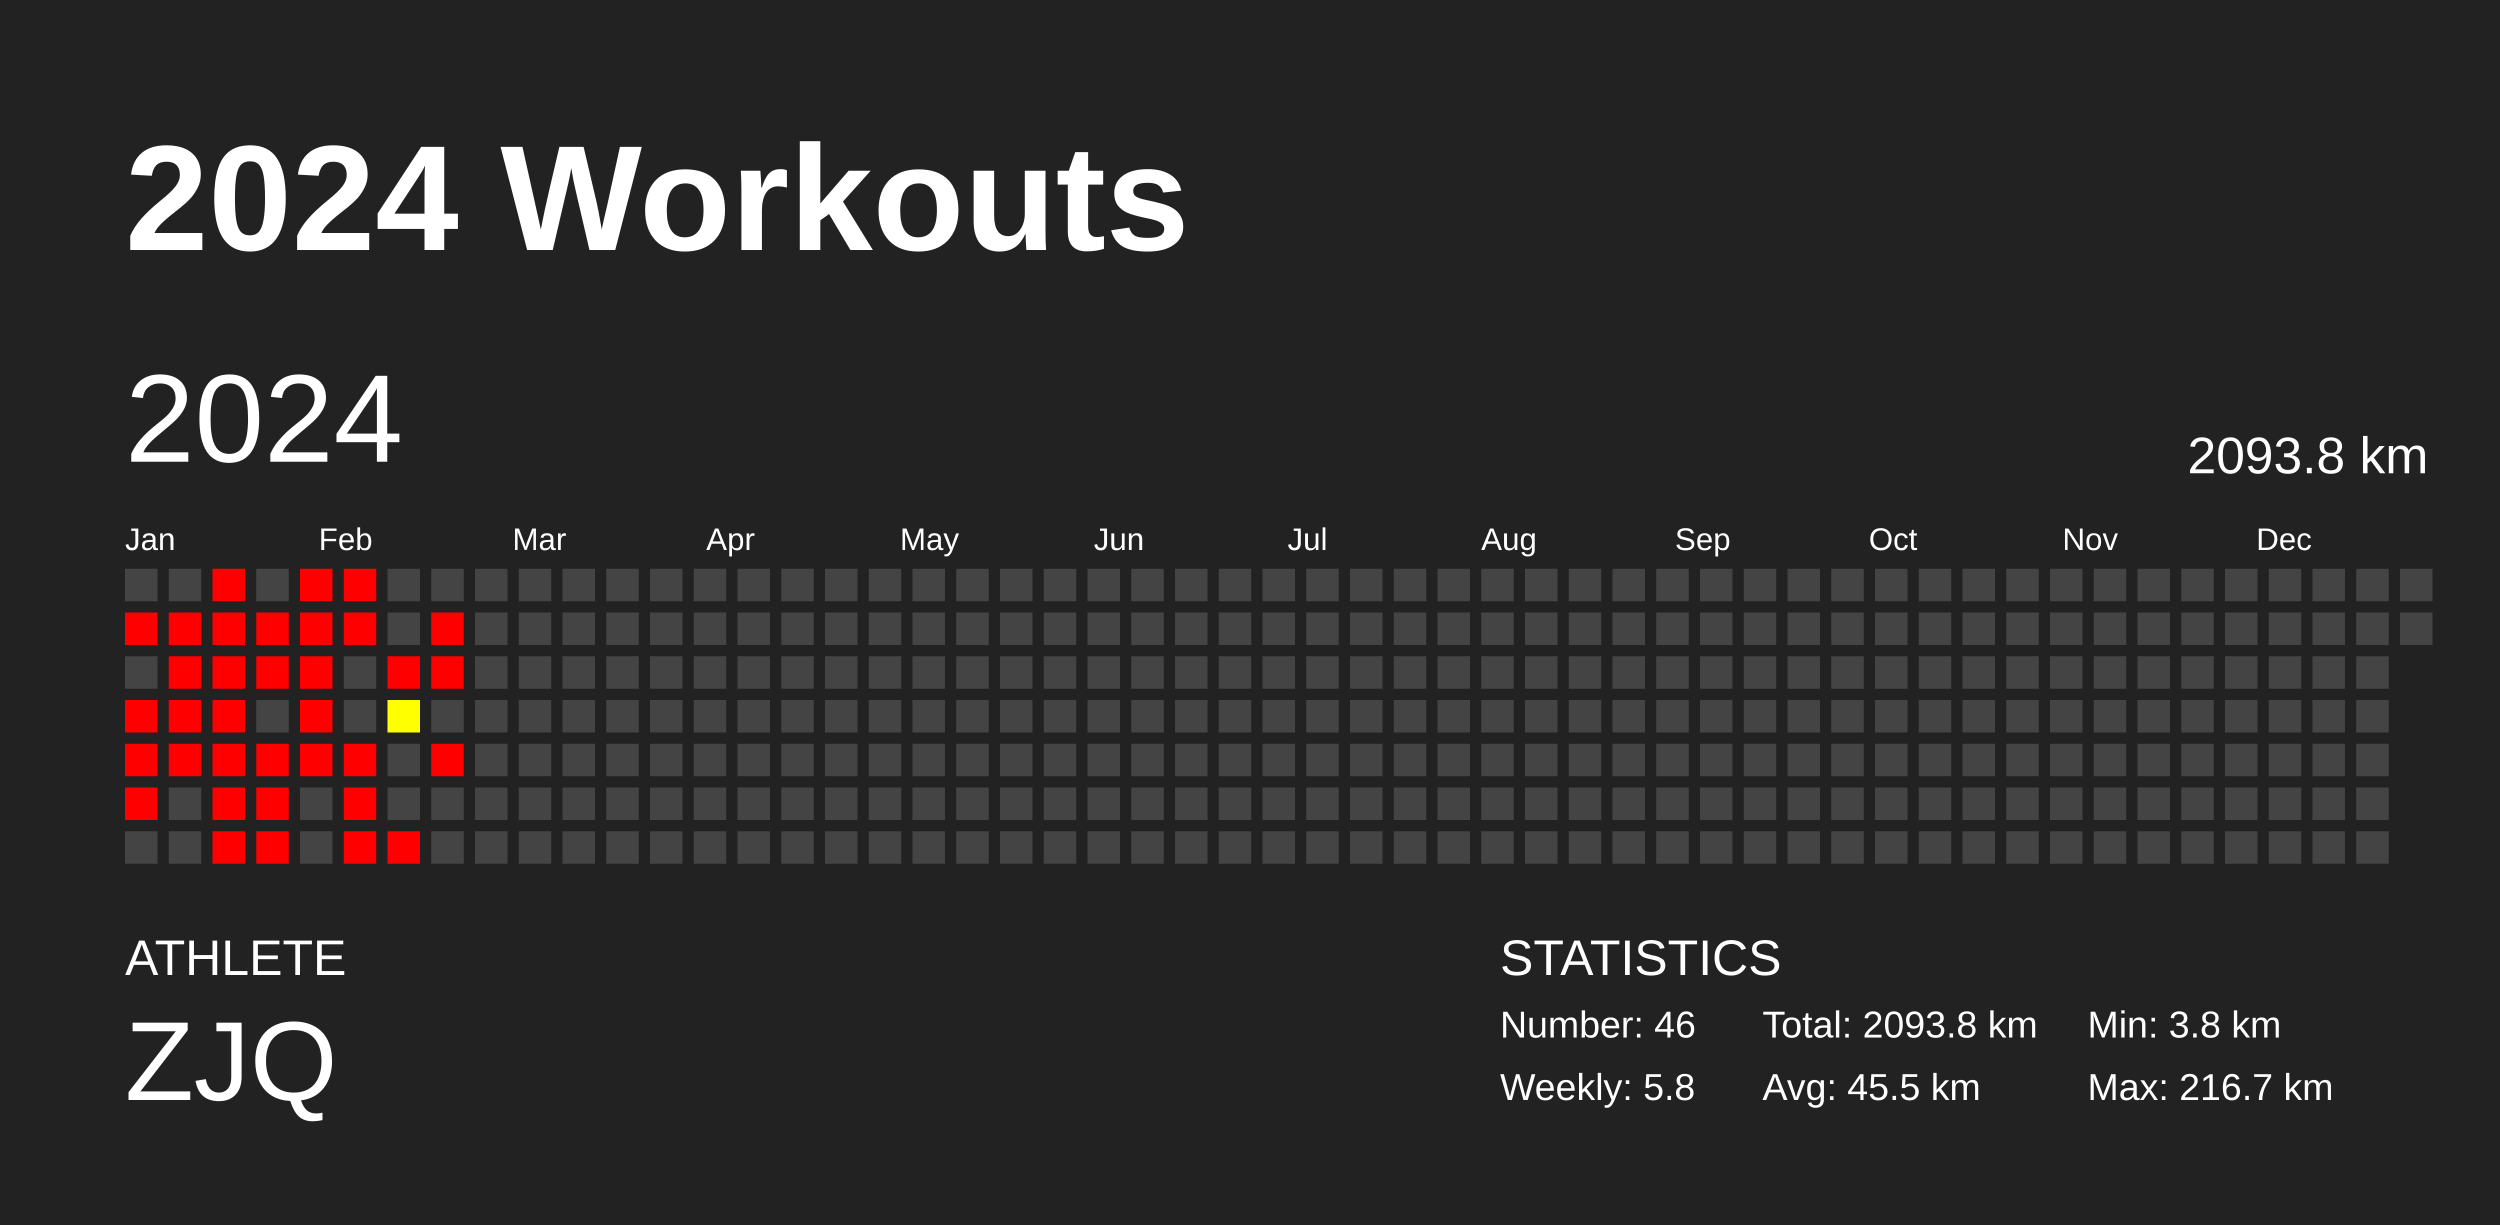
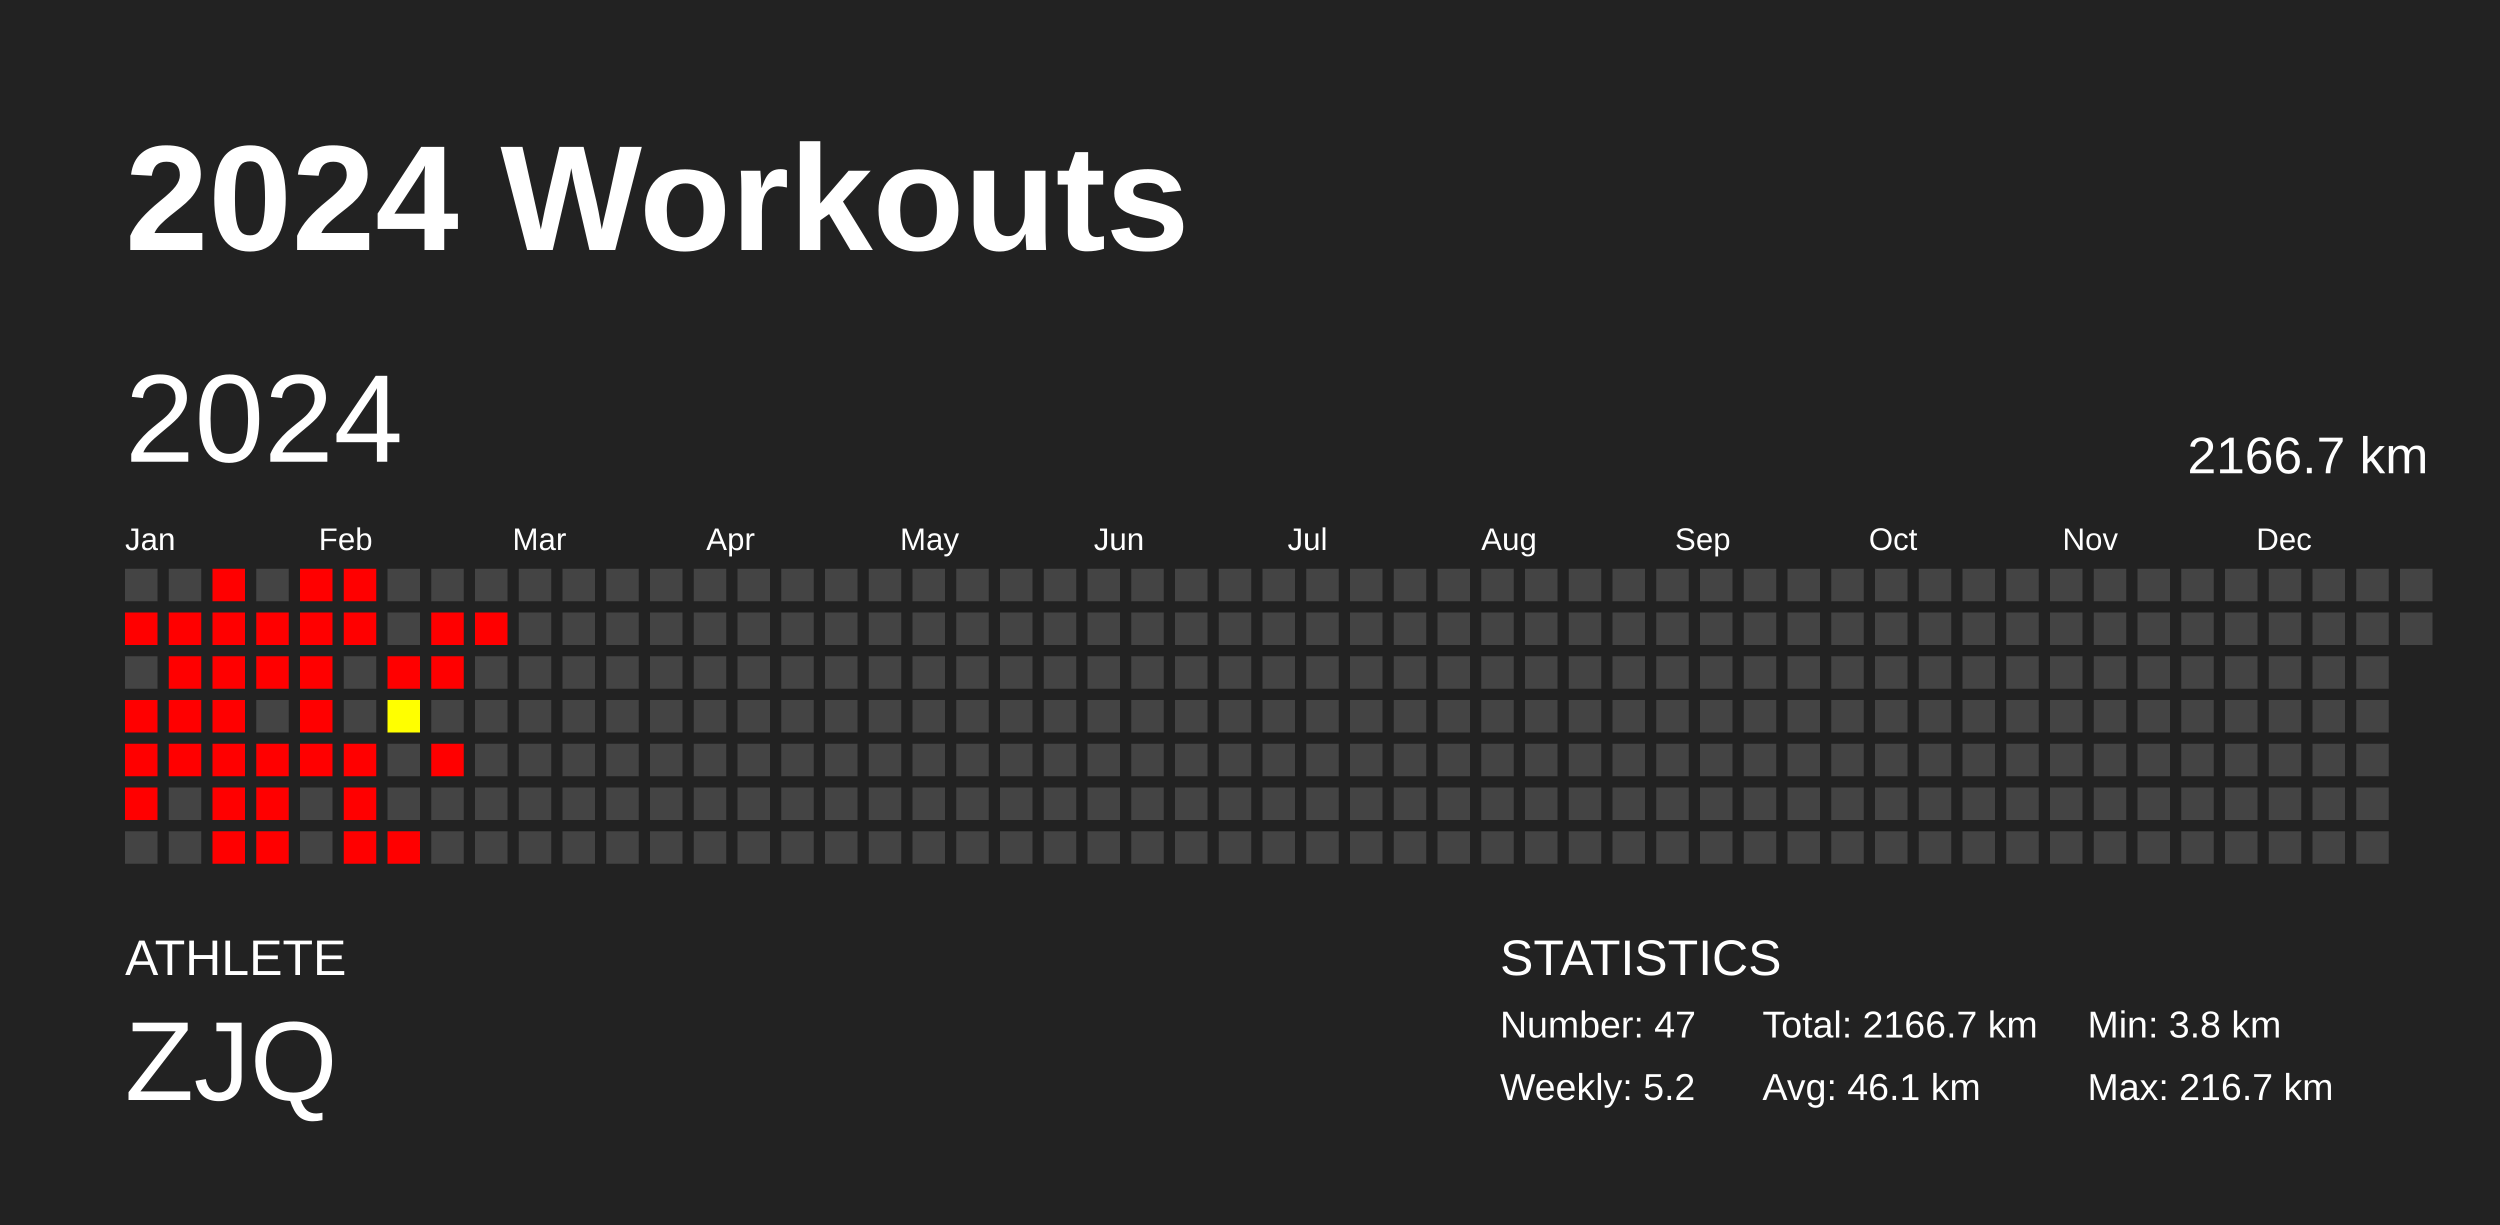
<svg xmlns="http://www.w3.org/2000/svg" baseProfile="full" height="98mm" version="1.1" viewBox="0,0,200,98" width="200mm">
  <defs />
  <rect fill="#222222" height="98" width="200" x="0" y="0" />
  <text fill="#FFFFFF" style="font-size:12px; font-family:Arial; font-weight:bold;" x="10" y="20">2024 Workouts</text>
  <text fill="#FFFFFF" style="font-size:4px; font-family:Arial" x="10" y="78">ATHLETE</text>
  <text fill="#FFFFFF" style="font-size:9px; font-family:Arial" x="10" y="88">ZJQ</text>
  <text fill="#FFFFFF" style="font-size:4px; font-family:Arial" x="120" y="78">STATISTICS</text>
-   <text fill="#FFFFFF" style="font-size:3px; font-family:Arial" x="120" y="83">Number: 46</text>
-   <text fill="#FFFFFF" style="font-size:3px; font-family:Arial" x="120" y="88">Weekly: 5.8</text>
-   <text fill="#FFFFFF" style="font-size:3px; font-family:Arial" x="141" y="83">Total: 2093.8 km</text>
-   <text fill="#FFFFFF" style="font-size:3px; font-family:Arial" x="141" y="88">Avg: 45.5 km</text>
+   <text fill="#FFFFFF" style="font-size:3px; font-family:Arial" x="120" y="83">Number: 47</text>
+   <text fill="#FFFFFF" style="font-size:3px; font-family:Arial" x="120" y="88">Weekly: 5.2</text>
+   <text fill="#FFFFFF" style="font-size:3px; font-family:Arial" x="141" y="83">Total: 2166.7 km</text>
+   <text fill="#FFFFFF" style="font-size:3px; font-family:Arial" x="141" y="88">Avg: 46.1 km</text>
  <text fill="#FFFFFF" style="font-size:3px; font-family:Arial" x="167" y="83">Min: 3.8 km</text>
  <text fill="#FFFFFF" style="font-size:3px; font-family:Arial" x="167" y="88">Max: 216.7 km</text>
  <text dominant-baseline="hanging" fill="#FFFFFF" style="font-size:10.0px; font-family:Arial;" x="10" y="30">2024</text>
-   <text dominant-baseline="hanging" fill="#FFFFFF" style="font-size:4.125px; font-family:Arial;" x="175" y="35">2093.8 km</text>
+   <text dominant-baseline="hanging" fill="#FFFFFF" style="font-size:4.125px; font-family:Arial;" x="175" y="35">2166.7 km</text>
  <text fill="#FFFFFF" style="font-size:2.5px; font-family:Arial" x="10.0" y="44">Jan</text>
  <text fill="#FFFFFF" style="font-size:2.5px; font-family:Arial" x="25.5" y="44">Feb</text>
  <text fill="#FFFFFF" style="font-size:2.5px; font-family:Arial" x="41.0" y="44">Mar</text>
  <text fill="#FFFFFF" style="font-size:2.5px; font-family:Arial" x="56.5" y="44">Apr</text>
  <text fill="#FFFFFF" style="font-size:2.5px; font-family:Arial" x="72.0" y="44">May</text>
  <text fill="#FFFFFF" style="font-size:2.5px; font-family:Arial" x="87.5" y="44">Jun</text>
  <text fill="#FFFFFF" style="font-size:2.5px; font-family:Arial" x="103.0" y="44">Jul</text>
  <text fill="#FFFFFF" style="font-size:2.5px; font-family:Arial" x="118.5" y="44">Aug</text>
  <text fill="#FFFFFF" style="font-size:2.5px; font-family:Arial" x="134.0" y="44">Sep</text>
  <text fill="#FFFFFF" style="font-size:2.5px; font-family:Arial" x="149.5" y="44">Oct</text>
  <text fill="#FFFFFF" style="font-size:2.5px; font-family:Arial" x="165.0" y="44">Nov</text>
  <text fill="#FFFFFF" style="font-size:2.5px; font-family:Arial" x="180.5" y="44">Dec</text>
  <rect fill="#444444" height="2.6" width="2.6" x="10.0" y="45.5" />
  <rect fill="red" height="2.6" width="2.6" x="10.0" y="49.0" />
  <rect fill="#444444" height="2.6" width="2.6" x="10.0" y="52.5" />
  <rect fill="red" height="2.6" width="2.6" x="10.0" y="56.0" />
  <rect fill="red" height="2.6" width="2.6" x="10.0" y="59.5" />
  <rect fill="red" height="2.6" width="2.6" x="10.0" y="63.0" />
  <rect fill="#444444" height="2.6" width="2.6" x="10.0" y="66.5" />
  <rect fill="#444444" height="2.6" width="2.6" x="13.5" y="45.5" />
  <rect fill="red" height="2.6" width="2.6" x="13.5" y="49.0" />
  <rect fill="red" height="2.6" width="2.6" x="13.5" y="52.5" />
  <rect fill="red" height="2.6" width="2.6" x="13.5" y="56.0" />
  <rect fill="red" height="2.6" width="2.6" x="13.5" y="59.5" />
  <rect fill="#444444" height="2.6" width="2.6" x="13.5" y="63.0" />
  <rect fill="#444444" height="2.6" width="2.6" x="13.5" y="66.5" />
  <rect fill="red" height="2.6" width="2.6" x="17.0" y="45.5" />
  <rect fill="red" height="2.6" width="2.6" x="17.0" y="49.0" />
  <rect fill="red" height="2.6" width="2.6" x="17.0" y="52.5" />
  <rect fill="red" height="2.6" width="2.6" x="17.0" y="56.0" />
  <rect fill="red" height="2.6" width="2.6" x="17.0" y="59.5" />
  <rect fill="red" height="2.6" width="2.6" x="17.0" y="63.0" />
  <rect fill="red" height="2.6" width="2.6" x="17.0" y="66.5" />
  <rect fill="#444444" height="2.6" width="2.6" x="20.5" y="45.5" />
  <rect fill="red" height="2.6" width="2.6" x="20.5" y="49.0" />
  <rect fill="red" height="2.6" width="2.6" x="20.5" y="52.5" />
  <rect fill="#444444" height="2.6" width="2.6" x="20.5" y="56.0" />
  <rect fill="red" height="2.6" width="2.6" x="20.5" y="59.5" />
  <rect fill="red" height="2.6" width="2.6" x="20.5" y="63.0" />
  <rect fill="red" height="2.6" width="2.6" x="20.5" y="66.5" />
  <rect fill="red" height="2.6" width="2.6" x="24.0" y="45.5" />
  <rect fill="red" height="2.6" width="2.6" x="24.0" y="49.0" />
  <rect fill="red" height="2.6" width="2.6" x="24.0" y="52.5" />
  <rect fill="red" height="2.6" width="2.6" x="24.0" y="56.0" />
  <rect fill="red" height="2.6" width="2.6" x="24.0" y="59.5" />
  <rect fill="#444444" height="2.6" width="2.6" x="24.0" y="63.0" />
  <rect fill="#444444" height="2.6" width="2.6" x="24.0" y="66.5" />
  <rect fill="red" height="2.6" width="2.6" x="27.5" y="45.5" />
  <rect fill="red" height="2.6" width="2.6" x="27.5" y="49.0" />
  <rect fill="#444444" height="2.6" width="2.6" x="27.5" y="52.5" />
  <rect fill="#444444" height="2.6" width="2.6" x="27.5" y="56.0" />
  <rect fill="red" height="2.6" width="2.6" x="27.5" y="59.5" />
  <rect fill="red" height="2.6" width="2.6" x="27.5" y="63.0" />
  <rect fill="red" height="2.6" width="2.6" x="27.5" y="66.5" />
  <rect fill="#444444" height="2.6" width="2.6" x="31.0" y="45.5" />
  <rect fill="#444444" height="2.6" width="2.6" x="31.0" y="49.0" />
  <rect fill="red" height="2.6" width="2.6" x="31.0" y="52.5" />
  <rect fill="#ffff00" height="2.6" width="2.6" x="31.0" y="56.0" />
  <rect fill="#444444" height="2.6" width="2.6" x="31.0" y="59.5" />
  <rect fill="#444444" height="2.6" width="2.6" x="31.0" y="63.0" />
  <rect fill="red" height="2.6" width="2.6" x="31.0" y="66.5" />
  <rect fill="#444444" height="2.6" width="2.6" x="34.5" y="45.5" />
  <rect fill="red" height="2.6" width="2.6" x="34.5" y="49.0" />
  <rect fill="red" height="2.6" width="2.6" x="34.5" y="52.5" />
  <rect fill="#444444" height="2.6" width="2.6" x="34.5" y="56.0" />
  <rect fill="red" height="2.6" width="2.6" x="34.5" y="59.5" />
  <rect fill="#444444" height="2.6" width="2.6" x="34.5" y="63.0" />
  <rect fill="#444444" height="2.6" width="2.6" x="34.5" y="66.5" />
  <rect fill="#444444" height="2.6" width="2.6" x="38.0" y="45.5" />
-   <rect fill="#444444" height="2.6" width="2.6" x="38.0" y="49.0" />
+   <rect fill="red" height="2.6" width="2.6" x="38.0" y="49.0" />
  <rect fill="#444444" height="2.6" width="2.6" x="38.0" y="52.5" />
  <rect fill="#444444" height="2.6" width="2.6" x="38.0" y="56.0" />
  <rect fill="#444444" height="2.6" width="2.6" x="38.0" y="59.5" />
  <rect fill="#444444" height="2.6" width="2.6" x="38.0" y="63.0" />
  <rect fill="#444444" height="2.6" width="2.6" x="38.0" y="66.5" />
  <rect fill="#444444" height="2.6" width="2.6" x="41.5" y="45.5" />
  <rect fill="#444444" height="2.6" width="2.6" x="41.5" y="49.0" />
  <rect fill="#444444" height="2.6" width="2.6" x="41.5" y="52.5" />
  <rect fill="#444444" height="2.6" width="2.6" x="41.5" y="56.0" />
  <rect fill="#444444" height="2.6" width="2.6" x="41.5" y="59.5" />
  <rect fill="#444444" height="2.6" width="2.6" x="41.5" y="63.0" />
  <rect fill="#444444" height="2.6" width="2.6" x="41.5" y="66.5" />
  <rect fill="#444444" height="2.6" width="2.6" x="45.0" y="45.5" />
  <rect fill="#444444" height="2.6" width="2.6" x="45.0" y="49.0" />
  <rect fill="#444444" height="2.6" width="2.6" x="45.0" y="52.5" />
  <rect fill="#444444" height="2.6" width="2.6" x="45.0" y="56.0" />
  <rect fill="#444444" height="2.6" width="2.6" x="45.0" y="59.5" />
  <rect fill="#444444" height="2.6" width="2.6" x="45.0" y="63.0" />
  <rect fill="#444444" height="2.6" width="2.6" x="45.0" y="66.5" />
  <rect fill="#444444" height="2.6" width="2.6" x="48.5" y="45.5" />
  <rect fill="#444444" height="2.6" width="2.6" x="48.5" y="49.0" />
  <rect fill="#444444" height="2.6" width="2.6" x="48.5" y="52.5" />
  <rect fill="#444444" height="2.6" width="2.6" x="48.5" y="56.0" />
  <rect fill="#444444" height="2.6" width="2.6" x="48.5" y="59.5" />
  <rect fill="#444444" height="2.6" width="2.6" x="48.5" y="63.0" />
  <rect fill="#444444" height="2.6" width="2.6" x="48.5" y="66.5" />
  <rect fill="#444444" height="2.6" width="2.6" x="52.0" y="45.5" />
  <rect fill="#444444" height="2.6" width="2.6" x="52.0" y="49.0" />
  <rect fill="#444444" height="2.6" width="2.6" x="52.0" y="52.5" />
  <rect fill="#444444" height="2.6" width="2.6" x="52.0" y="56.0" />
  <rect fill="#444444" height="2.6" width="2.6" x="52.0" y="59.5" />
  <rect fill="#444444" height="2.6" width="2.6" x="52.0" y="63.0" />
  <rect fill="#444444" height="2.6" width="2.6" x="52.0" y="66.5" />
  <rect fill="#444444" height="2.6" width="2.6" x="55.5" y="45.5" />
  <rect fill="#444444" height="2.6" width="2.6" x="55.5" y="49.0" />
  <rect fill="#444444" height="2.6" width="2.6" x="55.5" y="52.5" />
  <rect fill="#444444" height="2.6" width="2.6" x="55.5" y="56.0" />
  <rect fill="#444444" height="2.6" width="2.6" x="55.5" y="59.5" />
  <rect fill="#444444" height="2.6" width="2.6" x="55.5" y="63.0" />
  <rect fill="#444444" height="2.6" width="2.6" x="55.5" y="66.5" />
  <rect fill="#444444" height="2.6" width="2.6" x="59.0" y="45.5" />
  <rect fill="#444444" height="2.6" width="2.6" x="59.0" y="49.0" />
  <rect fill="#444444" height="2.6" width="2.6" x="59.0" y="52.5" />
  <rect fill="#444444" height="2.6" width="2.6" x="59.0" y="56.0" />
  <rect fill="#444444" height="2.6" width="2.6" x="59.0" y="59.5" />
  <rect fill="#444444" height="2.6" width="2.6" x="59.0" y="63.0" />
  <rect fill="#444444" height="2.6" width="2.6" x="59.0" y="66.5" />
  <rect fill="#444444" height="2.6" width="2.6" x="62.5" y="45.5" />
  <rect fill="#444444" height="2.6" width="2.6" x="62.5" y="49.0" />
  <rect fill="#444444" height="2.6" width="2.6" x="62.5" y="52.5" />
  <rect fill="#444444" height="2.6" width="2.6" x="62.5" y="56.0" />
  <rect fill="#444444" height="2.6" width="2.6" x="62.5" y="59.5" />
  <rect fill="#444444" height="2.6" width="2.6" x="62.5" y="63.0" />
  <rect fill="#444444" height="2.6" width="2.6" x="62.5" y="66.5" />
  <rect fill="#444444" height="2.6" width="2.6" x="66.0" y="45.5" />
  <rect fill="#444444" height="2.6" width="2.6" x="66.0" y="49.0" />
  <rect fill="#444444" height="2.6" width="2.6" x="66.0" y="52.5" />
  <rect fill="#444444" height="2.6" width="2.6" x="66.0" y="56.0" />
  <rect fill="#444444" height="2.6" width="2.6" x="66.0" y="59.5" />
  <rect fill="#444444" height="2.6" width="2.6" x="66.0" y="63.0" />
  <rect fill="#444444" height="2.6" width="2.6" x="66.0" y="66.5" />
  <rect fill="#444444" height="2.6" width="2.6" x="69.5" y="45.5" />
  <rect fill="#444444" height="2.6" width="2.6" x="69.5" y="49.0" />
  <rect fill="#444444" height="2.6" width="2.6" x="69.5" y="52.5" />
  <rect fill="#444444" height="2.6" width="2.6" x="69.5" y="56.0" />
  <rect fill="#444444" height="2.6" width="2.6" x="69.5" y="59.5" />
  <rect fill="#444444" height="2.6" width="2.6" x="69.5" y="63.0" />
  <rect fill="#444444" height="2.6" width="2.6" x="69.5" y="66.5" />
  <rect fill="#444444" height="2.6" width="2.6" x="73.0" y="45.5" />
  <rect fill="#444444" height="2.6" width="2.6" x="73.0" y="49.0" />
  <rect fill="#444444" height="2.6" width="2.6" x="73.0" y="52.5" />
  <rect fill="#444444" height="2.6" width="2.6" x="73.0" y="56.0" />
  <rect fill="#444444" height="2.6" width="2.6" x="73.0" y="59.5" />
  <rect fill="#444444" height="2.6" width="2.6" x="73.0" y="63.0" />
  <rect fill="#444444" height="2.6" width="2.6" x="73.0" y="66.5" />
  <rect fill="#444444" height="2.6" width="2.6" x="76.5" y="45.5" />
  <rect fill="#444444" height="2.6" width="2.6" x="76.5" y="49.0" />
  <rect fill="#444444" height="2.6" width="2.6" x="76.5" y="52.5" />
  <rect fill="#444444" height="2.6" width="2.6" x="76.5" y="56.0" />
  <rect fill="#444444" height="2.6" width="2.6" x="76.5" y="59.5" />
  <rect fill="#444444" height="2.6" width="2.6" x="76.5" y="63.0" />
  <rect fill="#444444" height="2.6" width="2.6" x="76.5" y="66.5" />
  <rect fill="#444444" height="2.6" width="2.6" x="80.0" y="45.5" />
  <rect fill="#444444" height="2.6" width="2.6" x="80.0" y="49.0" />
  <rect fill="#444444" height="2.6" width="2.6" x="80.0" y="52.5" />
  <rect fill="#444444" height="2.6" width="2.6" x="80.0" y="56.0" />
  <rect fill="#444444" height="2.6" width="2.6" x="80.0" y="59.5" />
  <rect fill="#444444" height="2.6" width="2.6" x="80.0" y="63.0" />
  <rect fill="#444444" height="2.6" width="2.6" x="80.0" y="66.5" />
  <rect fill="#444444" height="2.6" width="2.6" x="83.5" y="45.5" />
  <rect fill="#444444" height="2.6" width="2.6" x="83.5" y="49.0" />
  <rect fill="#444444" height="2.6" width="2.6" x="83.5" y="52.5" />
  <rect fill="#444444" height="2.6" width="2.6" x="83.5" y="56.0" />
  <rect fill="#444444" height="2.6" width="2.6" x="83.5" y="59.5" />
  <rect fill="#444444" height="2.6" width="2.6" x="83.5" y="63.0" />
  <rect fill="#444444" height="2.6" width="2.6" x="83.5" y="66.5" />
  <rect fill="#444444" height="2.6" width="2.6" x="87.0" y="45.5" />
  <rect fill="#444444" height="2.6" width="2.6" x="87.0" y="49.0" />
  <rect fill="#444444" height="2.6" width="2.6" x="87.0" y="52.5" />
  <rect fill="#444444" height="2.6" width="2.6" x="87.0" y="56.0" />
  <rect fill="#444444" height="2.6" width="2.6" x="87.0" y="59.5" />
  <rect fill="#444444" height="2.6" width="2.6" x="87.0" y="63.0" />
  <rect fill="#444444" height="2.6" width="2.6" x="87.0" y="66.5" />
  <rect fill="#444444" height="2.6" width="2.6" x="90.5" y="45.5" />
  <rect fill="#444444" height="2.6" width="2.6" x="90.5" y="49.0" />
  <rect fill="#444444" height="2.6" width="2.6" x="90.5" y="52.5" />
  <rect fill="#444444" height="2.6" width="2.6" x="90.5" y="56.0" />
  <rect fill="#444444" height="2.6" width="2.6" x="90.5" y="59.5" />
  <rect fill="#444444" height="2.6" width="2.6" x="90.5" y="63.0" />
  <rect fill="#444444" height="2.6" width="2.6" x="90.5" y="66.5" />
  <rect fill="#444444" height="2.6" width="2.6" x="94.0" y="45.5" />
  <rect fill="#444444" height="2.6" width="2.6" x="94.0" y="49.0" />
  <rect fill="#444444" height="2.6" width="2.6" x="94.0" y="52.5" />
  <rect fill="#444444" height="2.6" width="2.6" x="94.0" y="56.0" />
  <rect fill="#444444" height="2.6" width="2.6" x="94.0" y="59.5" />
  <rect fill="#444444" height="2.6" width="2.6" x="94.0" y="63.0" />
  <rect fill="#444444" height="2.6" width="2.6" x="94.0" y="66.5" />
  <rect fill="#444444" height="2.6" width="2.6" x="97.5" y="45.5" />
  <rect fill="#444444" height="2.6" width="2.6" x="97.5" y="49.0" />
  <rect fill="#444444" height="2.6" width="2.6" x="97.5" y="52.5" />
  <rect fill="#444444" height="2.6" width="2.6" x="97.5" y="56.0" />
  <rect fill="#444444" height="2.6" width="2.6" x="97.5" y="59.5" />
  <rect fill="#444444" height="2.6" width="2.6" x="97.5" y="63.0" />
  <rect fill="#444444" height="2.6" width="2.6" x="97.5" y="66.5" />
  <rect fill="#444444" height="2.6" width="2.6" x="101.0" y="45.5" />
  <rect fill="#444444" height="2.6" width="2.6" x="101.0" y="49.0" />
  <rect fill="#444444" height="2.6" width="2.6" x="101.0" y="52.5" />
  <rect fill="#444444" height="2.6" width="2.6" x="101.0" y="56.0" />
  <rect fill="#444444" height="2.6" width="2.6" x="101.0" y="59.5" />
  <rect fill="#444444" height="2.6" width="2.6" x="101.0" y="63.0" />
  <rect fill="#444444" height="2.6" width="2.6" x="101.0" y="66.5" />
  <rect fill="#444444" height="2.6" width="2.6" x="104.5" y="45.5" />
  <rect fill="#444444" height="2.6" width="2.6" x="104.5" y="49.0" />
  <rect fill="#444444" height="2.6" width="2.6" x="104.5" y="52.5" />
  <rect fill="#444444" height="2.6" width="2.6" x="104.5" y="56.0" />
  <rect fill="#444444" height="2.6" width="2.6" x="104.5" y="59.5" />
  <rect fill="#444444" height="2.6" width="2.6" x="104.5" y="63.0" />
  <rect fill="#444444" height="2.6" width="2.6" x="104.5" y="66.5" />
  <rect fill="#444444" height="2.6" width="2.6" x="108.0" y="45.5" />
  <rect fill="#444444" height="2.6" width="2.6" x="108.0" y="49.0" />
  <rect fill="#444444" height="2.6" width="2.6" x="108.0" y="52.5" />
  <rect fill="#444444" height="2.6" width="2.6" x="108.0" y="56.0" />
  <rect fill="#444444" height="2.6" width="2.6" x="108.0" y="59.5" />
  <rect fill="#444444" height="2.6" width="2.6" x="108.0" y="63.0" />
  <rect fill="#444444" height="2.6" width="2.6" x="108.0" y="66.5" />
  <rect fill="#444444" height="2.6" width="2.6" x="111.5" y="45.5" />
  <rect fill="#444444" height="2.6" width="2.6" x="111.5" y="49.0" />
  <rect fill="#444444" height="2.6" width="2.6" x="111.5" y="52.5" />
  <rect fill="#444444" height="2.6" width="2.6" x="111.5" y="56.0" />
  <rect fill="#444444" height="2.6" width="2.6" x="111.5" y="59.5" />
  <rect fill="#444444" height="2.6" width="2.6" x="111.5" y="63.0" />
  <rect fill="#444444" height="2.6" width="2.6" x="111.5" y="66.5" />
  <rect fill="#444444" height="2.6" width="2.6" x="115.0" y="45.5" />
  <rect fill="#444444" height="2.6" width="2.6" x="115.0" y="49.0" />
  <rect fill="#444444" height="2.6" width="2.6" x="115.0" y="52.5" />
  <rect fill="#444444" height="2.6" width="2.6" x="115.0" y="56.0" />
  <rect fill="#444444" height="2.6" width="2.6" x="115.0" y="59.5" />
  <rect fill="#444444" height="2.6" width="2.6" x="115.0" y="63.0" />
  <rect fill="#444444" height="2.6" width="2.6" x="115.0" y="66.5" />
  <rect fill="#444444" height="2.6" width="2.6" x="118.5" y="45.5" />
  <rect fill="#444444" height="2.6" width="2.6" x="118.5" y="49.0" />
  <rect fill="#444444" height="2.6" width="2.6" x="118.5" y="52.5" />
  <rect fill="#444444" height="2.6" width="2.6" x="118.5" y="56.0" />
  <rect fill="#444444" height="2.6" width="2.6" x="118.5" y="59.5" />
  <rect fill="#444444" height="2.6" width="2.6" x="118.5" y="63.0" />
  <rect fill="#444444" height="2.6" width="2.6" x="118.5" y="66.5" />
  <rect fill="#444444" height="2.6" width="2.6" x="122.0" y="45.5" />
  <rect fill="#444444" height="2.6" width="2.6" x="122.0" y="49.0" />
  <rect fill="#444444" height="2.6" width="2.6" x="122.0" y="52.5" />
  <rect fill="#444444" height="2.6" width="2.6" x="122.0" y="56.0" />
  <rect fill="#444444" height="2.6" width="2.6" x="122.0" y="59.5" />
  <rect fill="#444444" height="2.6" width="2.6" x="122.0" y="63.0" />
  <rect fill="#444444" height="2.6" width="2.6" x="122.0" y="66.5" />
  <rect fill="#444444" height="2.6" width="2.6" x="125.5" y="45.5" />
  <rect fill="#444444" height="2.6" width="2.6" x="125.5" y="49.0" />
  <rect fill="#444444" height="2.6" width="2.6" x="125.5" y="52.5" />
  <rect fill="#444444" height="2.6" width="2.6" x="125.5" y="56.0" />
  <rect fill="#444444" height="2.6" width="2.6" x="125.5" y="59.5" />
  <rect fill="#444444" height="2.6" width="2.6" x="125.5" y="63.0" />
  <rect fill="#444444" height="2.6" width="2.6" x="125.5" y="66.5" />
  <rect fill="#444444" height="2.6" width="2.6" x="129.0" y="45.5" />
  <rect fill="#444444" height="2.6" width="2.6" x="129.0" y="49.0" />
  <rect fill="#444444" height="2.6" width="2.6" x="129.0" y="52.5" />
  <rect fill="#444444" height="2.6" width="2.6" x="129.0" y="56.0" />
  <rect fill="#444444" height="2.6" width="2.6" x="129.0" y="59.5" />
  <rect fill="#444444" height="2.6" width="2.6" x="129.0" y="63.0" />
  <rect fill="#444444" height="2.6" width="2.6" x="129.0" y="66.5" />
  <rect fill="#444444" height="2.6" width="2.6" x="132.5" y="45.5" />
  <rect fill="#444444" height="2.6" width="2.6" x="132.5" y="49.0" />
  <rect fill="#444444" height="2.6" width="2.6" x="132.5" y="52.5" />
  <rect fill="#444444" height="2.6" width="2.6" x="132.5" y="56.0" />
  <rect fill="#444444" height="2.6" width="2.6" x="132.5" y="59.5" />
  <rect fill="#444444" height="2.6" width="2.6" x="132.5" y="63.0" />
  <rect fill="#444444" height="2.6" width="2.6" x="132.5" y="66.5" />
  <rect fill="#444444" height="2.6" width="2.6" x="136.0" y="45.5" />
  <rect fill="#444444" height="2.6" width="2.6" x="136.0" y="49.0" />
  <rect fill="#444444" height="2.6" width="2.6" x="136.0" y="52.5" />
  <rect fill="#444444" height="2.6" width="2.6" x="136.0" y="56.0" />
  <rect fill="#444444" height="2.6" width="2.6" x="136.0" y="59.5" />
  <rect fill="#444444" height="2.6" width="2.6" x="136.0" y="63.0" />
  <rect fill="#444444" height="2.6" width="2.6" x="136.0" y="66.5" />
  <rect fill="#444444" height="2.6" width="2.6" x="139.5" y="45.5" />
  <rect fill="#444444" height="2.6" width="2.6" x="139.5" y="49.0" />
  <rect fill="#444444" height="2.6" width="2.6" x="139.5" y="52.5" />
  <rect fill="#444444" height="2.6" width="2.6" x="139.5" y="56.0" />
  <rect fill="#444444" height="2.6" width="2.6" x="139.5" y="59.5" />
  <rect fill="#444444" height="2.6" width="2.6" x="139.5" y="63.0" />
  <rect fill="#444444" height="2.6" width="2.6" x="139.5" y="66.5" />
  <rect fill="#444444" height="2.6" width="2.6" x="143.0" y="45.5" />
  <rect fill="#444444" height="2.6" width="2.6" x="143.0" y="49.0" />
  <rect fill="#444444" height="2.6" width="2.6" x="143.0" y="52.5" />
  <rect fill="#444444" height="2.6" width="2.6" x="143.0" y="56.0" />
  <rect fill="#444444" height="2.6" width="2.6" x="143.0" y="59.5" />
  <rect fill="#444444" height="2.6" width="2.6" x="143.0" y="63.0" />
  <rect fill="#444444" height="2.6" width="2.6" x="143.0" y="66.5" />
  <rect fill="#444444" height="2.6" width="2.6" x="146.5" y="45.5" />
  <rect fill="#444444" height="2.6" width="2.6" x="146.5" y="49.0" />
  <rect fill="#444444" height="2.6" width="2.6" x="146.5" y="52.5" />
  <rect fill="#444444" height="2.6" width="2.6" x="146.5" y="56.0" />
  <rect fill="#444444" height="2.6" width="2.6" x="146.5" y="59.5" />
  <rect fill="#444444" height="2.6" width="2.6" x="146.5" y="63.0" />
  <rect fill="#444444" height="2.6" width="2.6" x="146.5" y="66.5" />
  <rect fill="#444444" height="2.6" width="2.6" x="150.0" y="45.5" />
  <rect fill="#444444" height="2.6" width="2.6" x="150.0" y="49.0" />
  <rect fill="#444444" height="2.6" width="2.6" x="150.0" y="52.5" />
  <rect fill="#444444" height="2.6" width="2.6" x="150.0" y="56.0" />
  <rect fill="#444444" height="2.6" width="2.6" x="150.0" y="59.5" />
  <rect fill="#444444" height="2.6" width="2.6" x="150.0" y="63.0" />
  <rect fill="#444444" height="2.6" width="2.6" x="150.0" y="66.5" />
  <rect fill="#444444" height="2.6" width="2.6" x="153.5" y="45.5" />
  <rect fill="#444444" height="2.6" width="2.6" x="153.5" y="49.0" />
  <rect fill="#444444" height="2.6" width="2.6" x="153.5" y="52.5" />
  <rect fill="#444444" height="2.6" width="2.6" x="153.5" y="56.0" />
  <rect fill="#444444" height="2.6" width="2.6" x="153.5" y="59.5" />
  <rect fill="#444444" height="2.6" width="2.6" x="153.5" y="63.0" />
  <rect fill="#444444" height="2.6" width="2.6" x="153.5" y="66.5" />
  <rect fill="#444444" height="2.6" width="2.6" x="157.0" y="45.5" />
  <rect fill="#444444" height="2.6" width="2.6" x="157.0" y="49.0" />
  <rect fill="#444444" height="2.6" width="2.6" x="157.0" y="52.5" />
  <rect fill="#444444" height="2.6" width="2.6" x="157.0" y="56.0" />
  <rect fill="#444444" height="2.6" width="2.6" x="157.0" y="59.5" />
  <rect fill="#444444" height="2.6" width="2.6" x="157.0" y="63.0" />
  <rect fill="#444444" height="2.6" width="2.6" x="157.0" y="66.5" />
  <rect fill="#444444" height="2.6" width="2.6" x="160.5" y="45.5" />
  <rect fill="#444444" height="2.6" width="2.6" x="160.5" y="49.0" />
  <rect fill="#444444" height="2.6" width="2.6" x="160.5" y="52.5" />
  <rect fill="#444444" height="2.6" width="2.6" x="160.5" y="56.0" />
  <rect fill="#444444" height="2.6" width="2.6" x="160.5" y="59.5" />
  <rect fill="#444444" height="2.6" width="2.6" x="160.5" y="63.0" />
  <rect fill="#444444" height="2.6" width="2.6" x="160.5" y="66.5" />
  <rect fill="#444444" height="2.6" width="2.6" x="164.0" y="45.5" />
  <rect fill="#444444" height="2.6" width="2.6" x="164.0" y="49.0" />
  <rect fill="#444444" height="2.6" width="2.6" x="164.0" y="52.5" />
  <rect fill="#444444" height="2.6" width="2.6" x="164.0" y="56.0" />
  <rect fill="#444444" height="2.6" width="2.6" x="164.0" y="59.5" />
  <rect fill="#444444" height="2.6" width="2.6" x="164.0" y="63.0" />
  <rect fill="#444444" height="2.6" width="2.6" x="164.0" y="66.5" />
  <rect fill="#444444" height="2.6" width="2.6" x="167.5" y="45.5" />
  <rect fill="#444444" height="2.6" width="2.6" x="167.5" y="49.0" />
  <rect fill="#444444" height="2.6" width="2.6" x="167.5" y="52.5" />
  <rect fill="#444444" height="2.6" width="2.6" x="167.5" y="56.0" />
  <rect fill="#444444" height="2.6" width="2.6" x="167.5" y="59.5" />
  <rect fill="#444444" height="2.6" width="2.6" x="167.5" y="63.0" />
  <rect fill="#444444" height="2.6" width="2.6" x="167.5" y="66.5" />
  <rect fill="#444444" height="2.6" width="2.6" x="171.0" y="45.5" />
  <rect fill="#444444" height="2.6" width="2.6" x="171.0" y="49.0" />
  <rect fill="#444444" height="2.6" width="2.6" x="171.0" y="52.5" />
  <rect fill="#444444" height="2.6" width="2.6" x="171.0" y="56.0" />
  <rect fill="#444444" height="2.6" width="2.6" x="171.0" y="59.5" />
  <rect fill="#444444" height="2.6" width="2.6" x="171.0" y="63.0" />
  <rect fill="#444444" height="2.6" width="2.6" x="171.0" y="66.5" />
  <rect fill="#444444" height="2.6" width="2.6" x="174.5" y="45.5" />
  <rect fill="#444444" height="2.6" width="2.6" x="174.5" y="49.0" />
  <rect fill="#444444" height="2.6" width="2.6" x="174.5" y="52.5" />
  <rect fill="#444444" height="2.6" width="2.6" x="174.5" y="56.0" />
  <rect fill="#444444" height="2.6" width="2.6" x="174.5" y="59.5" />
  <rect fill="#444444" height="2.6" width="2.6" x="174.5" y="63.0" />
  <rect fill="#444444" height="2.6" width="2.6" x="174.5" y="66.5" />
  <rect fill="#444444" height="2.6" width="2.6" x="178.0" y="45.5" />
  <rect fill="#444444" height="2.6" width="2.6" x="178.0" y="49.0" />
  <rect fill="#444444" height="2.6" width="2.6" x="178.0" y="52.5" />
  <rect fill="#444444" height="2.6" width="2.6" x="178.0" y="56.0" />
  <rect fill="#444444" height="2.6" width="2.6" x="178.0" y="59.5" />
  <rect fill="#444444" height="2.6" width="2.6" x="178.0" y="63.0" />
  <rect fill="#444444" height="2.6" width="2.6" x="178.0" y="66.5" />
  <rect fill="#444444" height="2.6" width="2.6" x="181.5" y="45.5" />
  <rect fill="#444444" height="2.6" width="2.6" x="181.5" y="49.0" />
  <rect fill="#444444" height="2.6" width="2.6" x="181.5" y="52.5" />
  <rect fill="#444444" height="2.6" width="2.6" x="181.5" y="56.0" />
  <rect fill="#444444" height="2.6" width="2.6" x="181.5" y="59.5" />
  <rect fill="#444444" height="2.6" width="2.6" x="181.5" y="63.0" />
  <rect fill="#444444" height="2.6" width="2.6" x="181.5" y="66.5" />
  <rect fill="#444444" height="2.6" width="2.6" x="185.0" y="45.5" />
  <rect fill="#444444" height="2.6" width="2.6" x="185.0" y="49.0" />
  <rect fill="#444444" height="2.6" width="2.6" x="185.0" y="52.5" />
  <rect fill="#444444" height="2.6" width="2.6" x="185.0" y="56.0" />
  <rect fill="#444444" height="2.6" width="2.6" x="185.0" y="59.5" />
  <rect fill="#444444" height="2.6" width="2.6" x="185.0" y="63.0" />
  <rect fill="#444444" height="2.6" width="2.6" x="185.0" y="66.5" />
  <rect fill="#444444" height="2.6" width="2.6" x="188.5" y="45.5" />
  <rect fill="#444444" height="2.6" width="2.6" x="188.5" y="49.0" />
  <rect fill="#444444" height="2.6" width="2.6" x="188.5" y="52.5" />
  <rect fill="#444444" height="2.6" width="2.6" x="188.5" y="56.0" />
  <rect fill="#444444" height="2.6" width="2.6" x="188.5" y="59.5" />
  <rect fill="#444444" height="2.6" width="2.6" x="188.5" y="63.0" />
  <rect fill="#444444" height="2.6" width="2.6" x="188.5" y="66.5" />
  <rect fill="#444444" height="2.6" width="2.6" x="192.0" y="45.5" />
  <rect fill="#444444" height="2.6" width="2.6" x="192.0" y="49.0" />
</svg>
